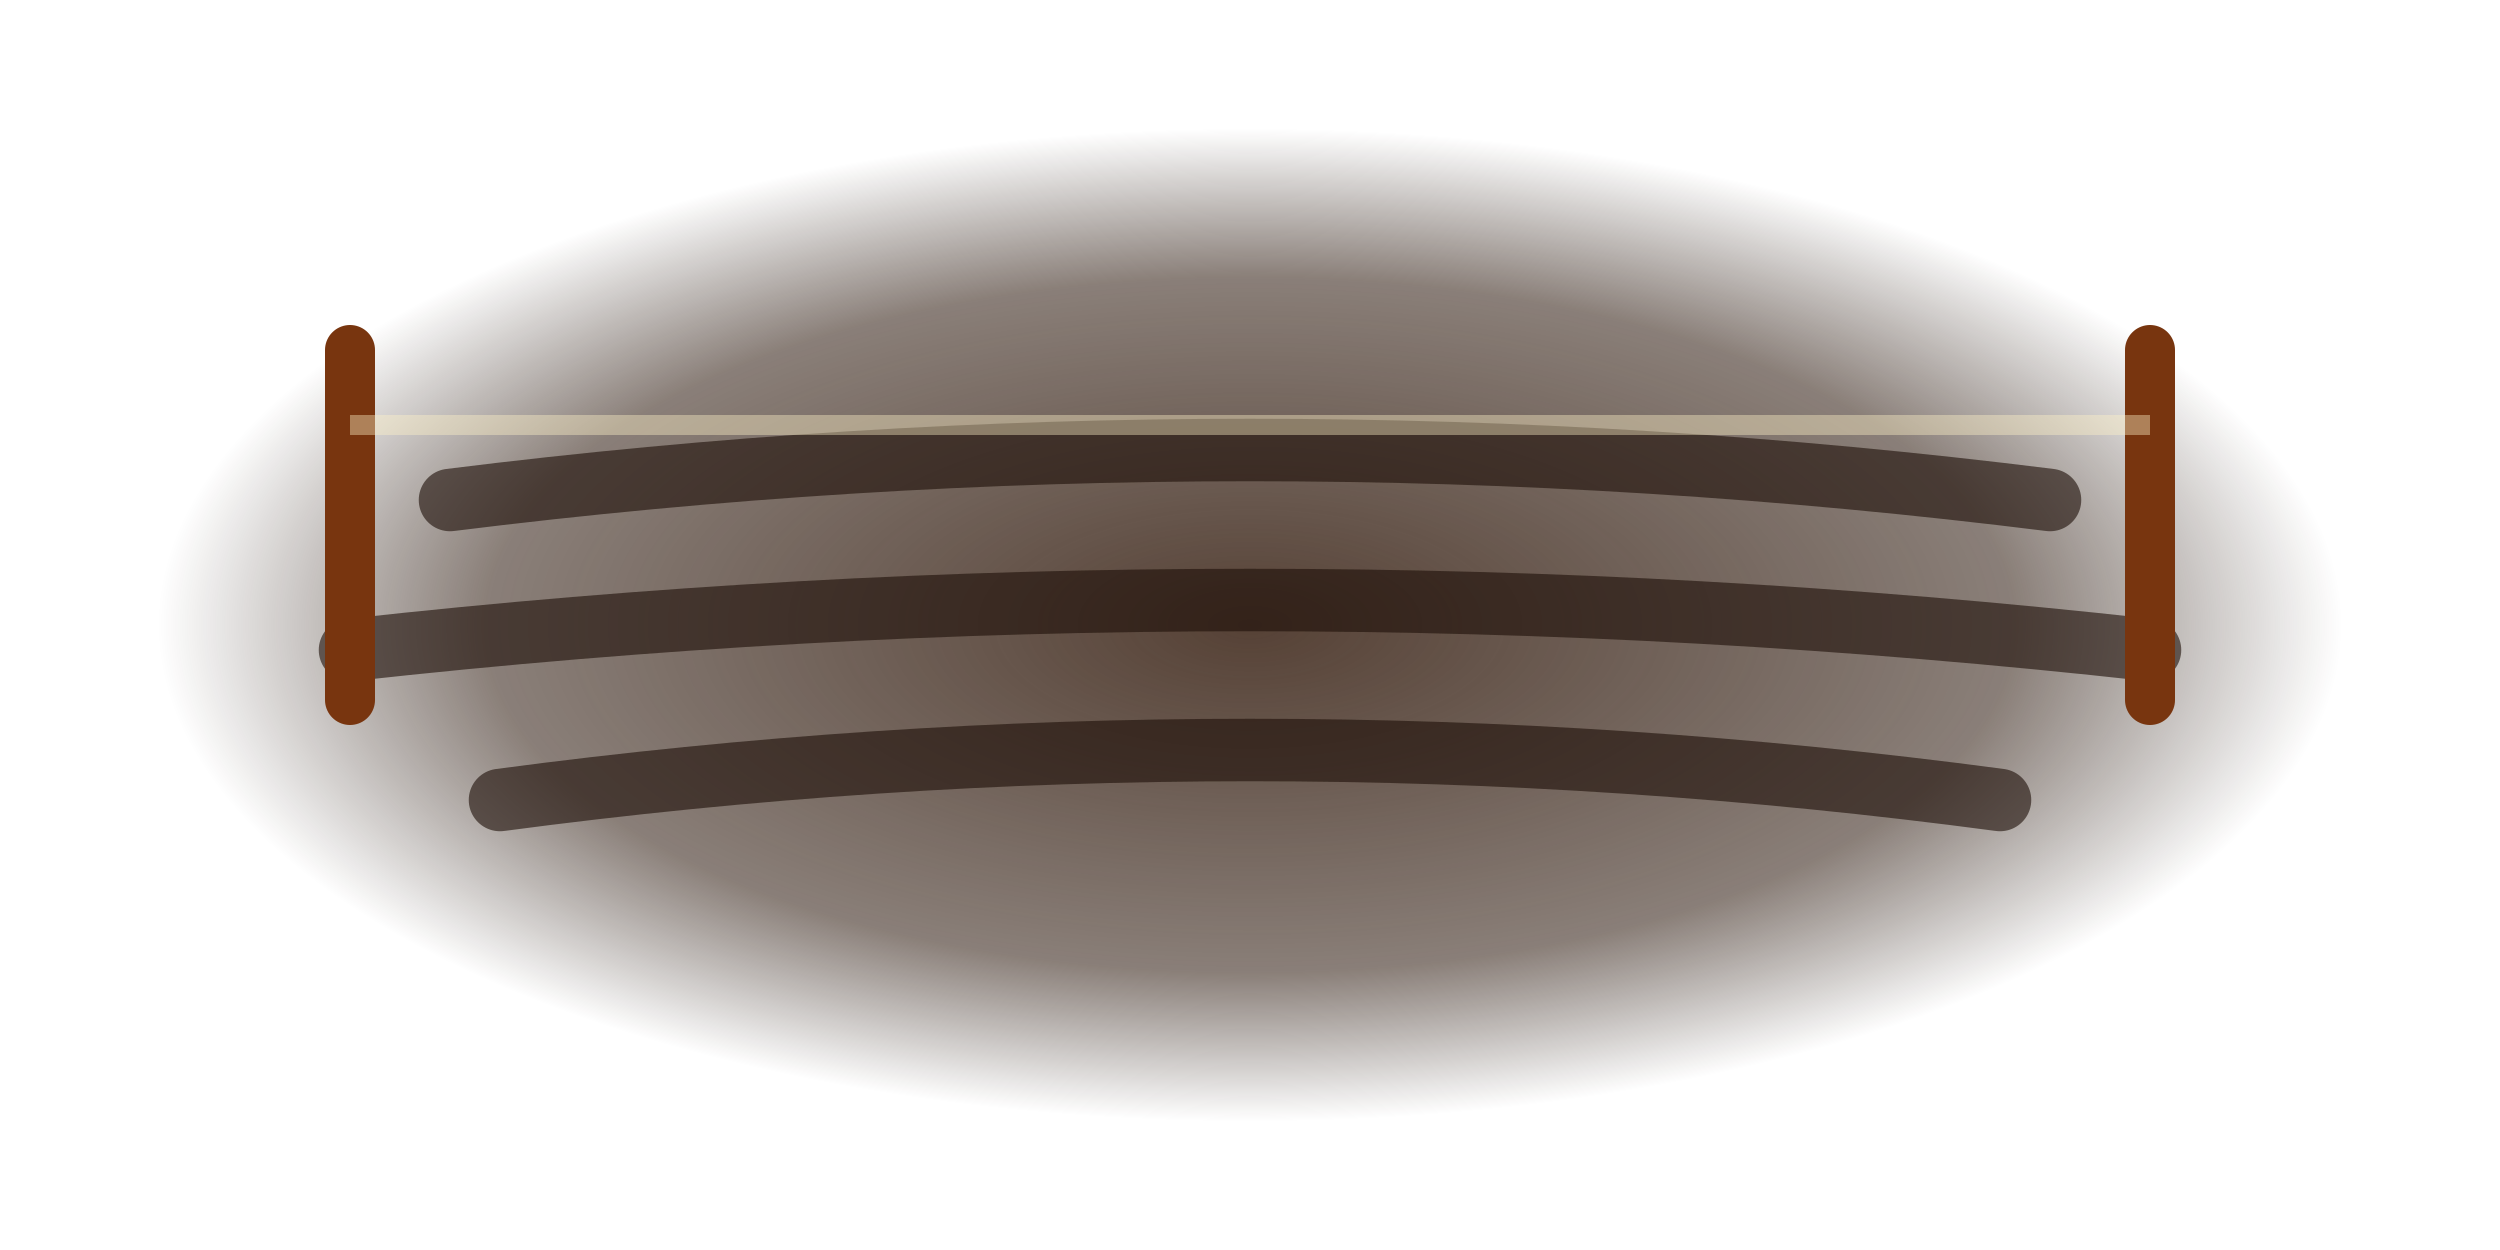
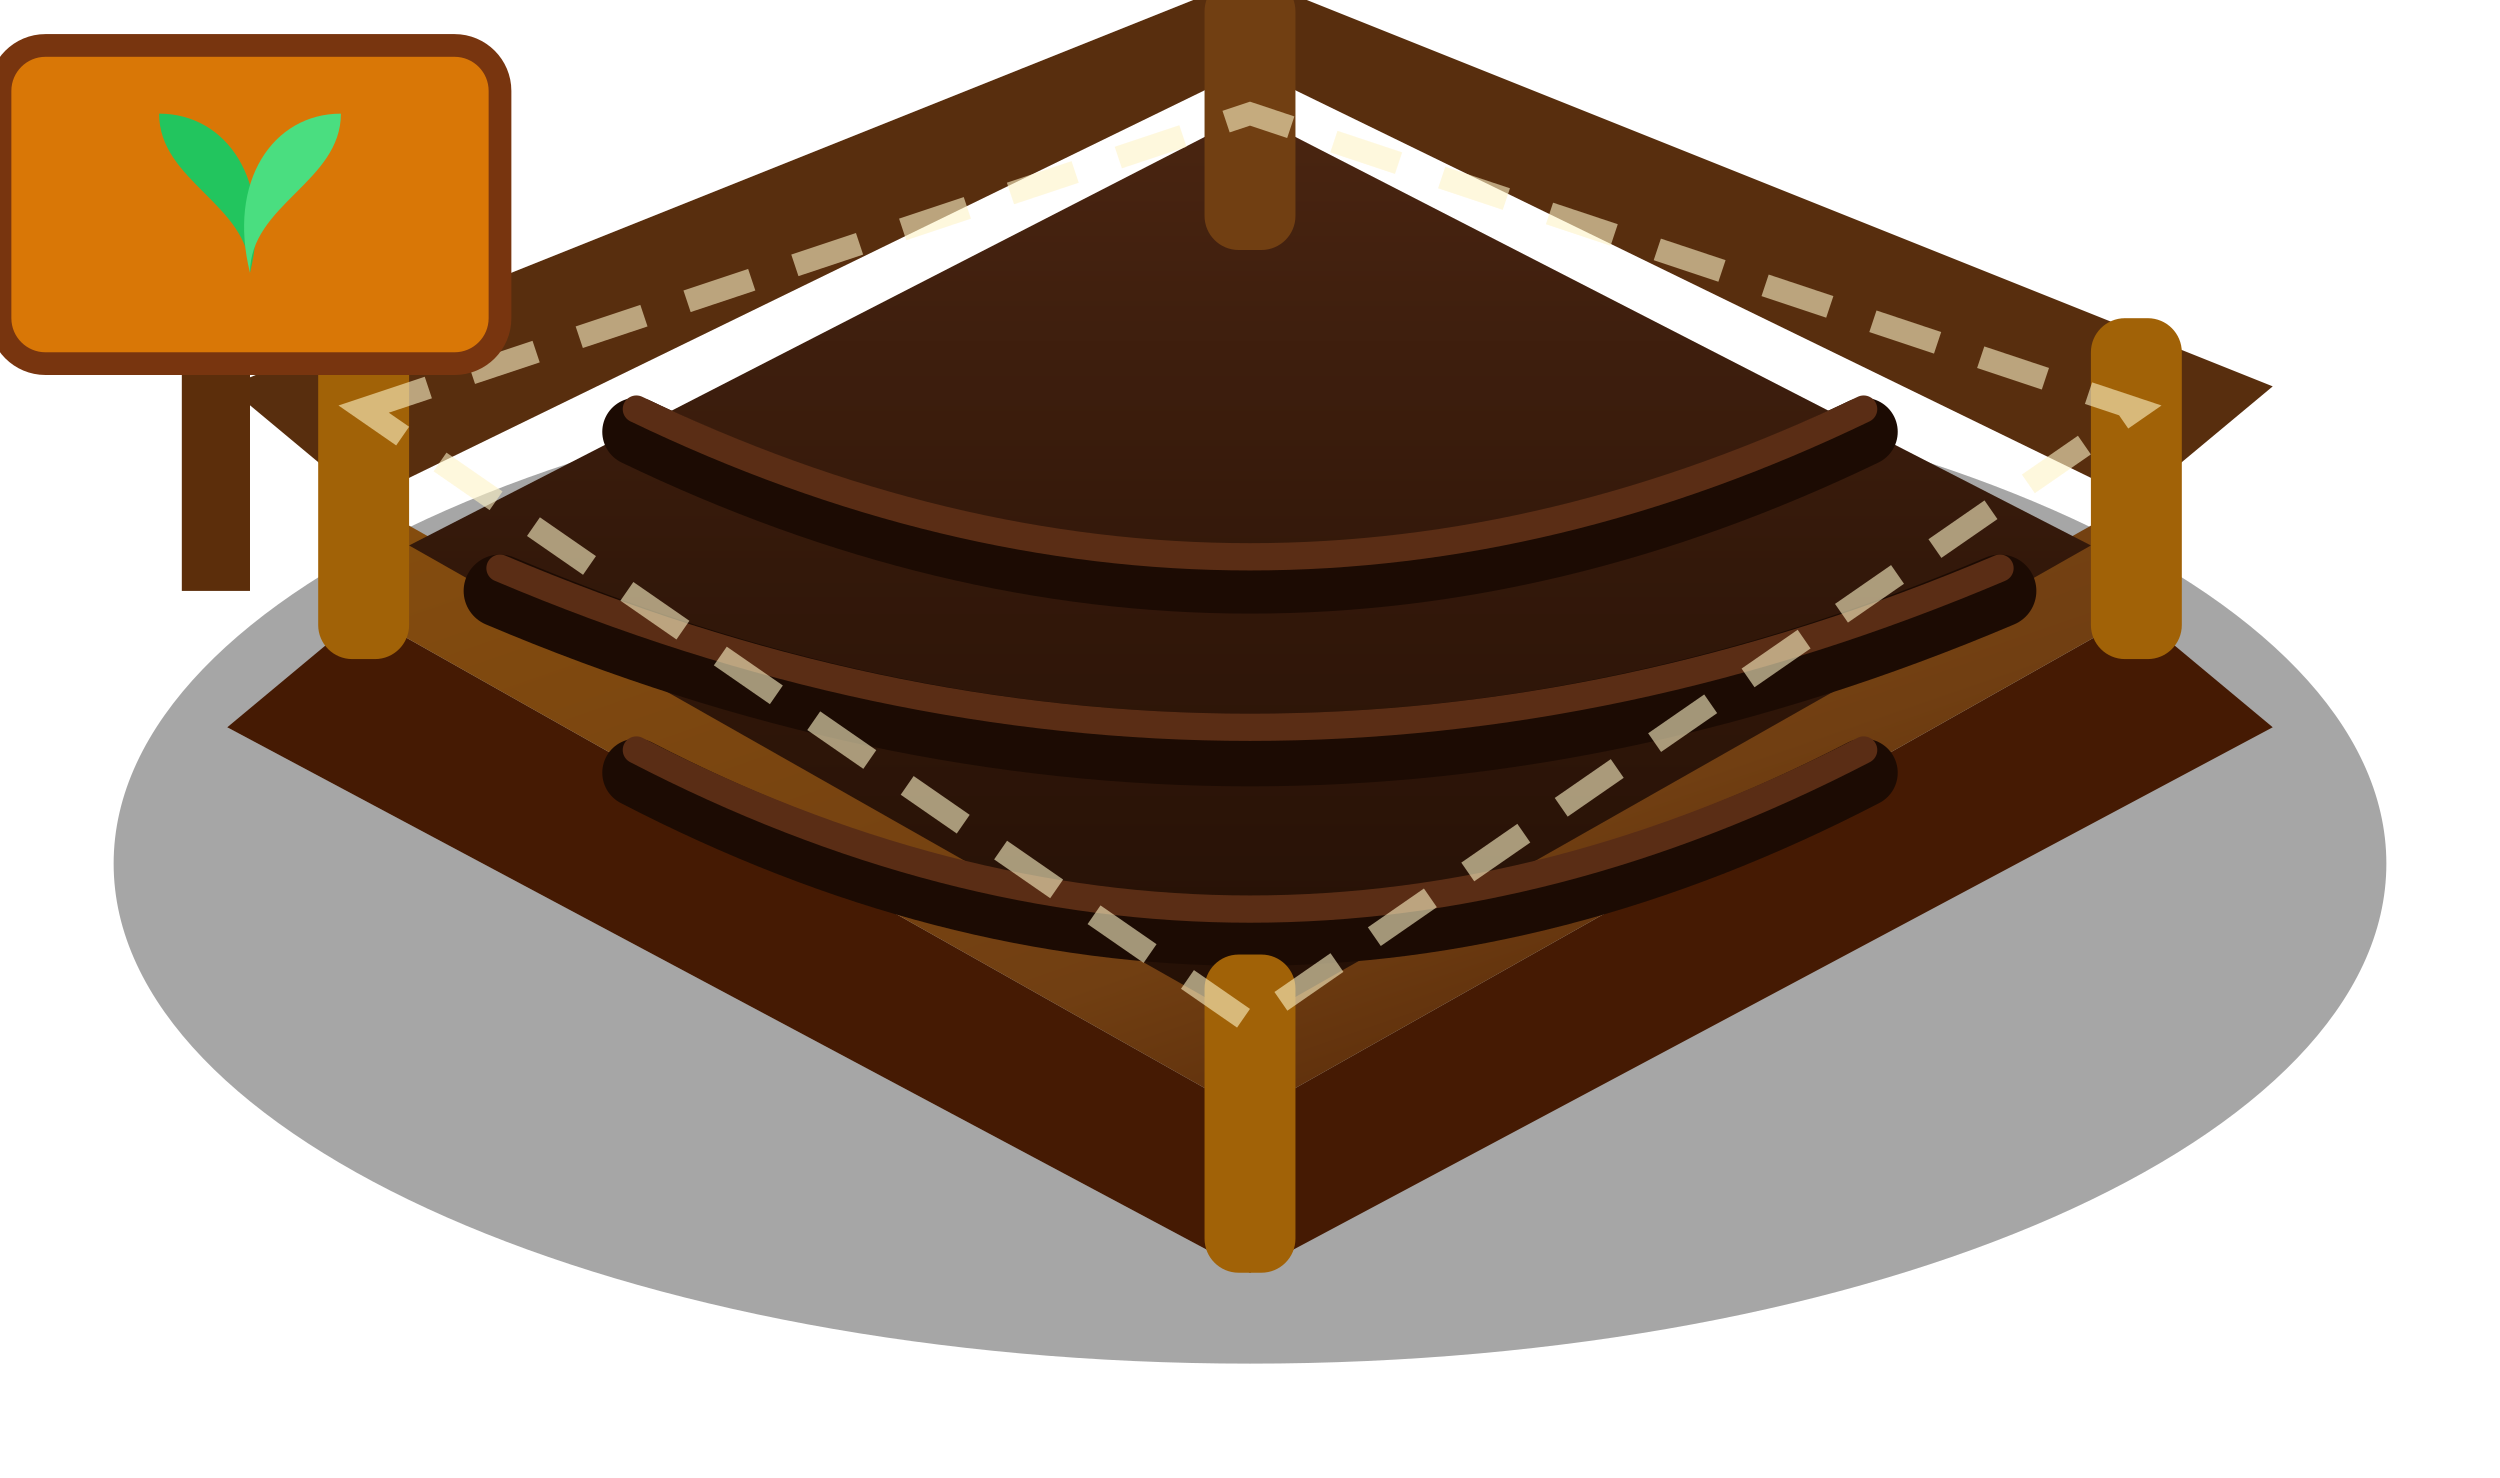
- <svg xmlns="http://www.w3.org/2000/svg" viewBox="0 0 100 50" width="100" height="50">
+ <svg xmlns="http://www.w3.org/2000/svg" viewBox="0 0 110 65" width="110" height="65">
  <defs>
-     <radialGradient id="terraOrganica" cx="50%" cy="50%" r="50%">
-       <stop offset="0%" stop-color="#382012" stop-opacity="0.85" />
-       <stop offset="70%" stop-color="#2a160a" stop-opacity="0.55" />
-       <stop offset="100%" stop-color="#1c0e06" stop-opacity="0" />
-     </radialGradient>
+     <linearGradient id="terraRica" x1="0%" y1="0%" x2="0%" y2="100%">
+       <stop offset="0%" stop-color="#4a2511" />
+       <stop offset="50%" stop-color="#33180a" />
+       <stop offset="100%" stop-color="#241005" />
+     </linearGradient>
+     <linearGradient id="toraMadeira" x1="0%" y1="0%" x2="100%" y2="100%">
+       <stop offset="0%" stop-color="#854d0e" />
+       <stop offset="60%" stop-color="#713f12" />
+       <stop offset="100%" stop-color="#451a03" />
+     </linearGradient>
  </defs>
-   <ellipse cx="50" cy="25" rx="44" ry="20" fill="url(#terraOrganica)" />
-   <path d="M18,20 Q50,16 82,20" stroke="#1c0e06" stroke-width="2.5" stroke-linecap="round" fill="none" opacity="0.6" />
-   <path d="M14,26 Q50,22 86,26" stroke="#1c0e06" stroke-width="2.5" stroke-linecap="round" fill="none" opacity="0.6" />
-   <path d="M20,32 Q50,28 80,32" stroke="#1c0e06" stroke-width="2.5" stroke-linecap="round" fill="none" opacity="0.6" />
-   <line x1="14" y1="14" x2="14" y2="28" stroke="#78350f" stroke-width="2" stroke-linecap="round" />
-   <line x1="86" y1="14" x2="86" y2="28" stroke="#78350f" stroke-width="2" stroke-linecap="round" />
-   <line x1="14" y1="17" x2="86" y2="17" stroke="#fef3c7" stroke-width="0.8" opacity="0.4" />
+   <ellipse cx="55" cy="38" rx="50" ry="22" fill="#000000" opacity="0.35" />
+   <polygon points="10,32 55,56 100,32 94,27 55,49 16,27" fill="#451a03" />
+   <polygon points="16,27 55,49 94,27 94,22 55,44 16,22" fill="url(#toraMadeira)" />
+   <polygon points="16,22 55,3 94,22 100,17 55,-1 10,17" fill="#582e0e" />
+   <polygon points="18,24 55,45 92,24 55,5" fill="url(#terraRica)" />
+   <path d="M28,19 Q55,32 82,19" stroke="#1c0b03" stroke-width="3" stroke-linecap="round" fill="none" />
+   <path d="M28,18 Q55,31 82,18" stroke="#5a2d15" stroke-width="1.2" stroke-linecap="round" fill="none" />
+   <path d="M22,26 Q55,40 88,26" stroke="#1c0b03" stroke-width="3.2" stroke-linecap="round" fill="none" />
+   <path d="M22,25 Q55,39 88,25" stroke="#5a2d15" stroke-width="1.2" stroke-linecap="round" fill="none" />
+   <path d="M28,34 Q55,48 82,34" stroke="#1c0b03" stroke-width="3" stroke-linecap="round" fill="none" />
+   <path d="M28,33 Q55,47 82,33" stroke="#5a2d15" stroke-width="1.2" stroke-linecap="round" fill="none" />
+   <rect x="14" y="14" width="4" height="15" rx="1.5" fill="#a16207" />
+   <rect x="92" y="14" width="4" height="15" rx="1.5" fill="#a16207" />
+   <rect x="53" y="-1" width="4" height="12" rx="1.5" fill="#713f12" />
+   <rect x="53" y="42" width="4" height="14" rx="1.5" fill="#a16207" />
+   <path d="M16,18 L55,5 L94,18 L55,45 Z" stroke="#fef3c7" stroke-width="1" stroke-dasharray="3,2" fill="none" opacity="0.6" />
+   <rect x="8" y="2" width="3" height="24" fill="#5c2e0b" />
+   <rect x="0" y="2" width="22" height="14" rx="2" fill="#d97706" stroke="#78350f" stroke-width="1" />
+   <path d="M11,12 C11,9 7,8 7,5 C10,5 12,8 11,12 Z" fill="#22c55e" />
+   <path d="M11,12 C11,9 15,8 15,5 C12,5 10,8 11,12 Z" fill="#4ade80" />
</svg>
